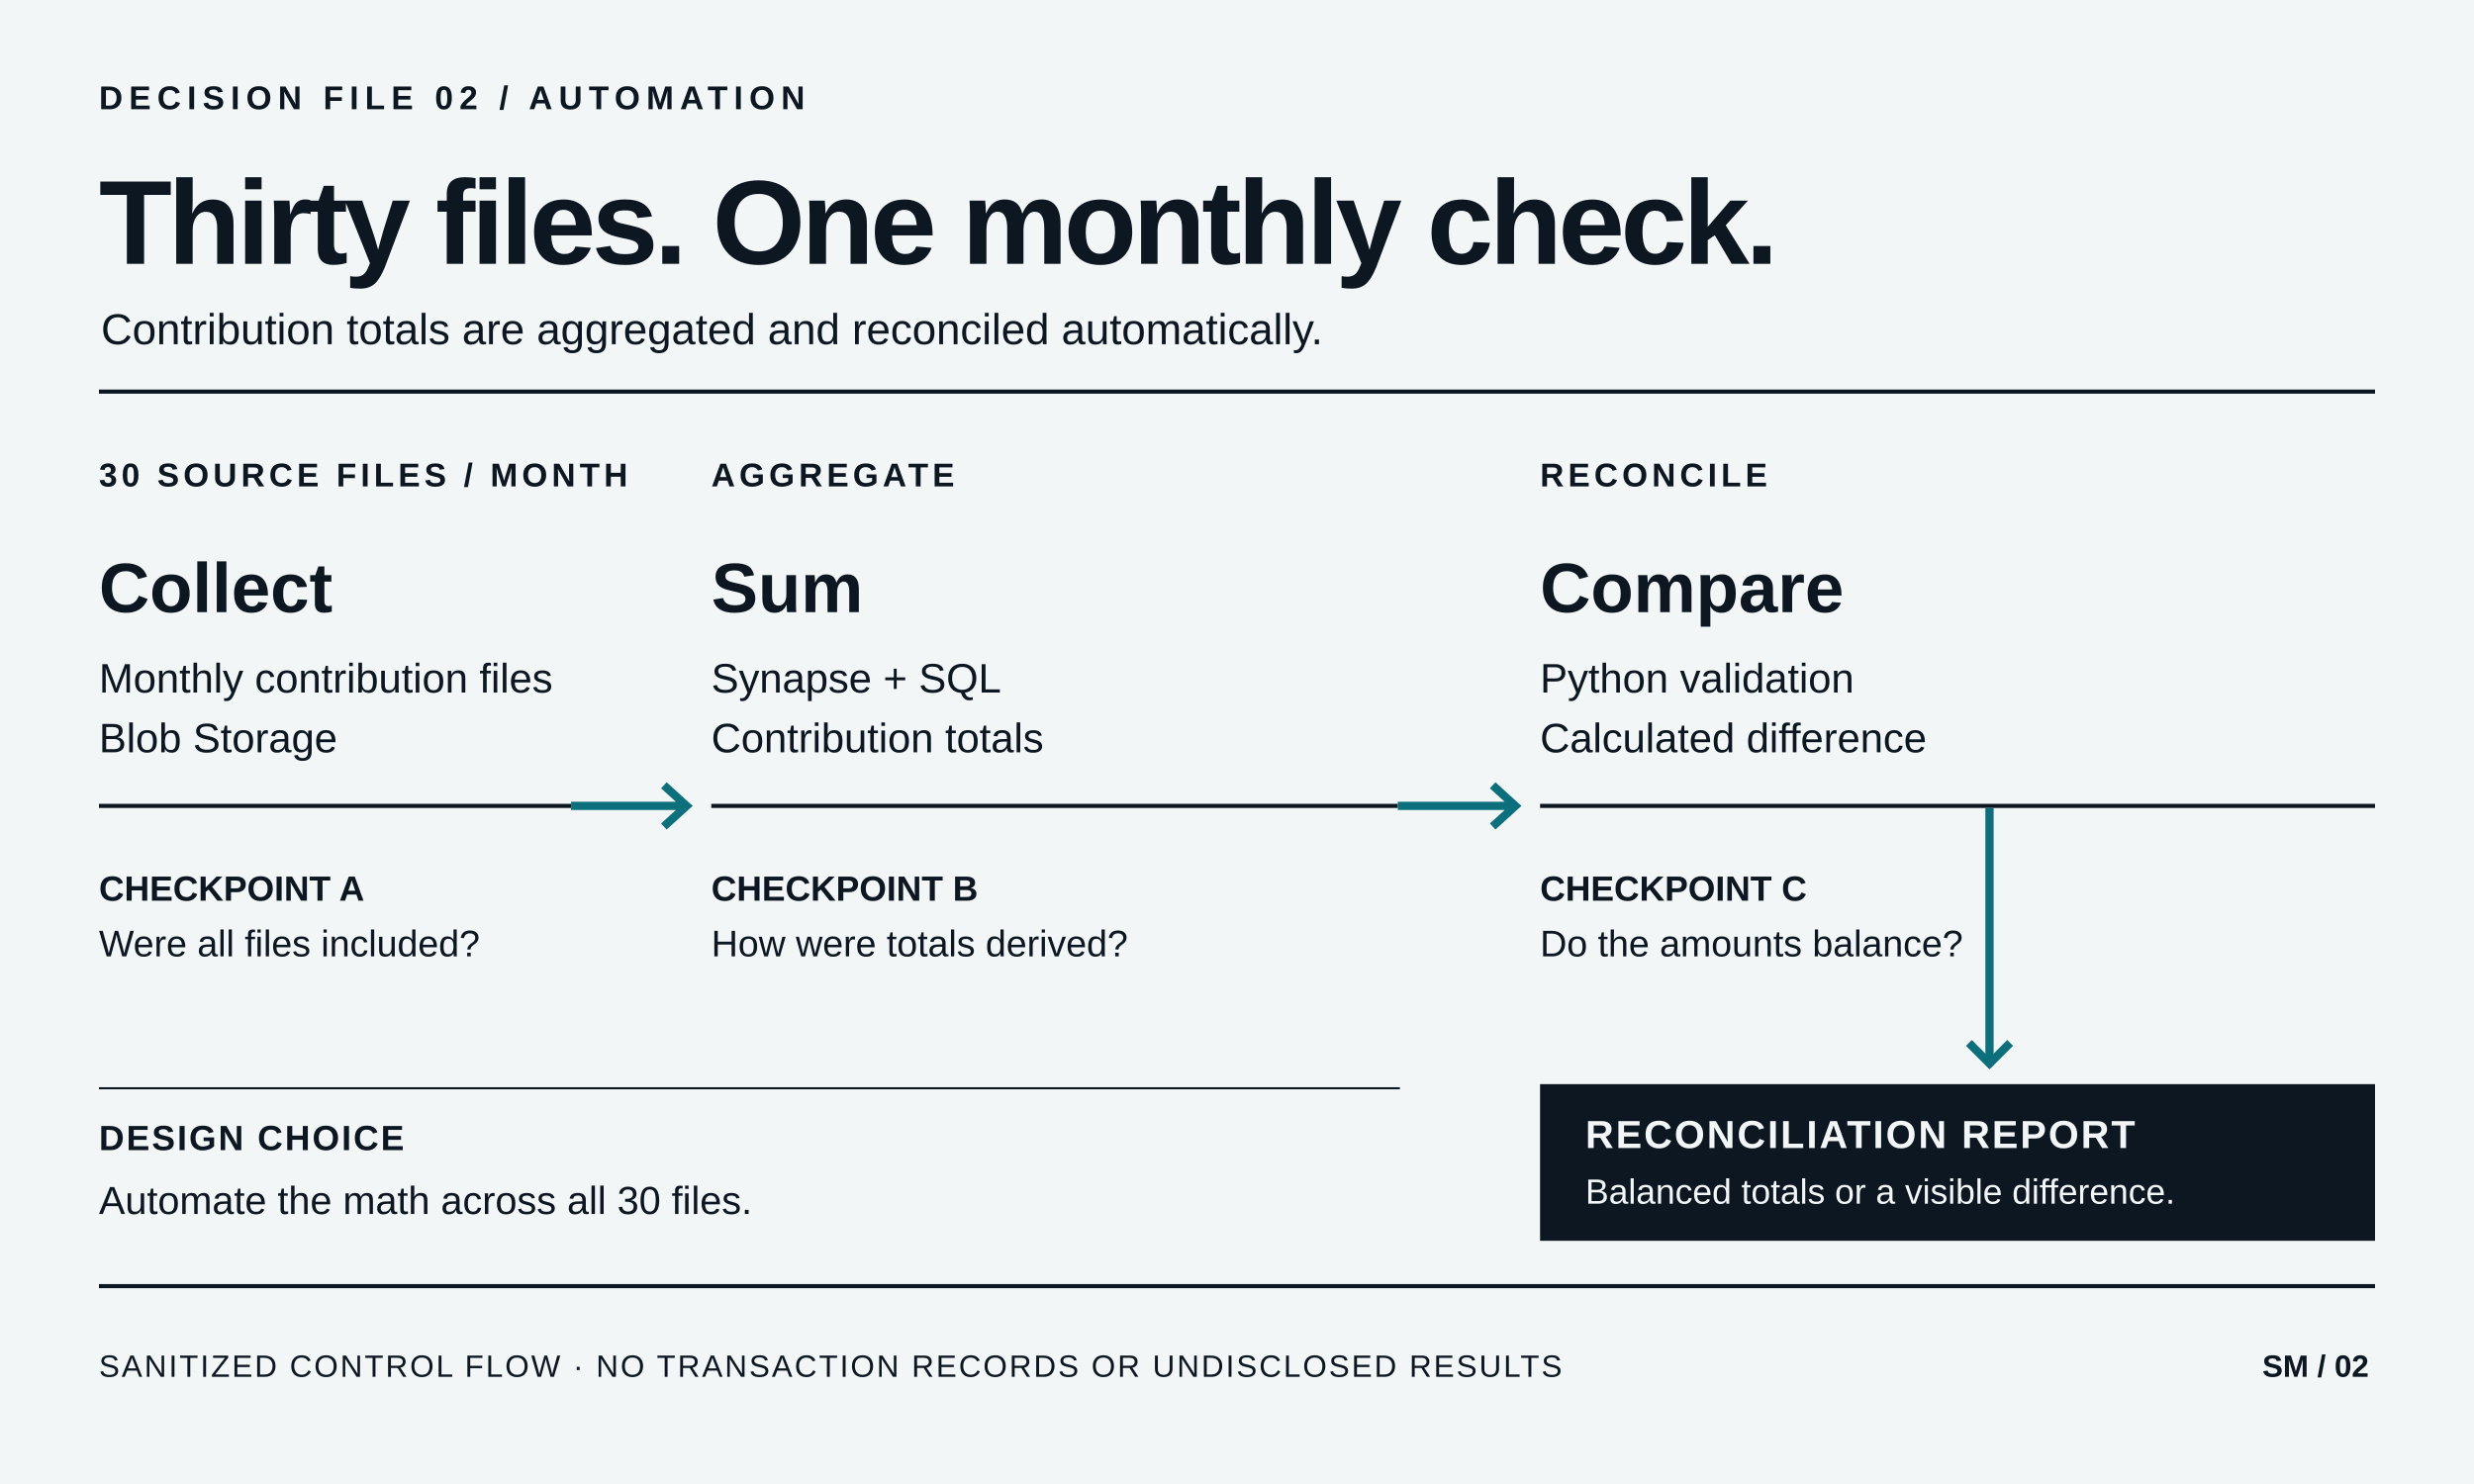
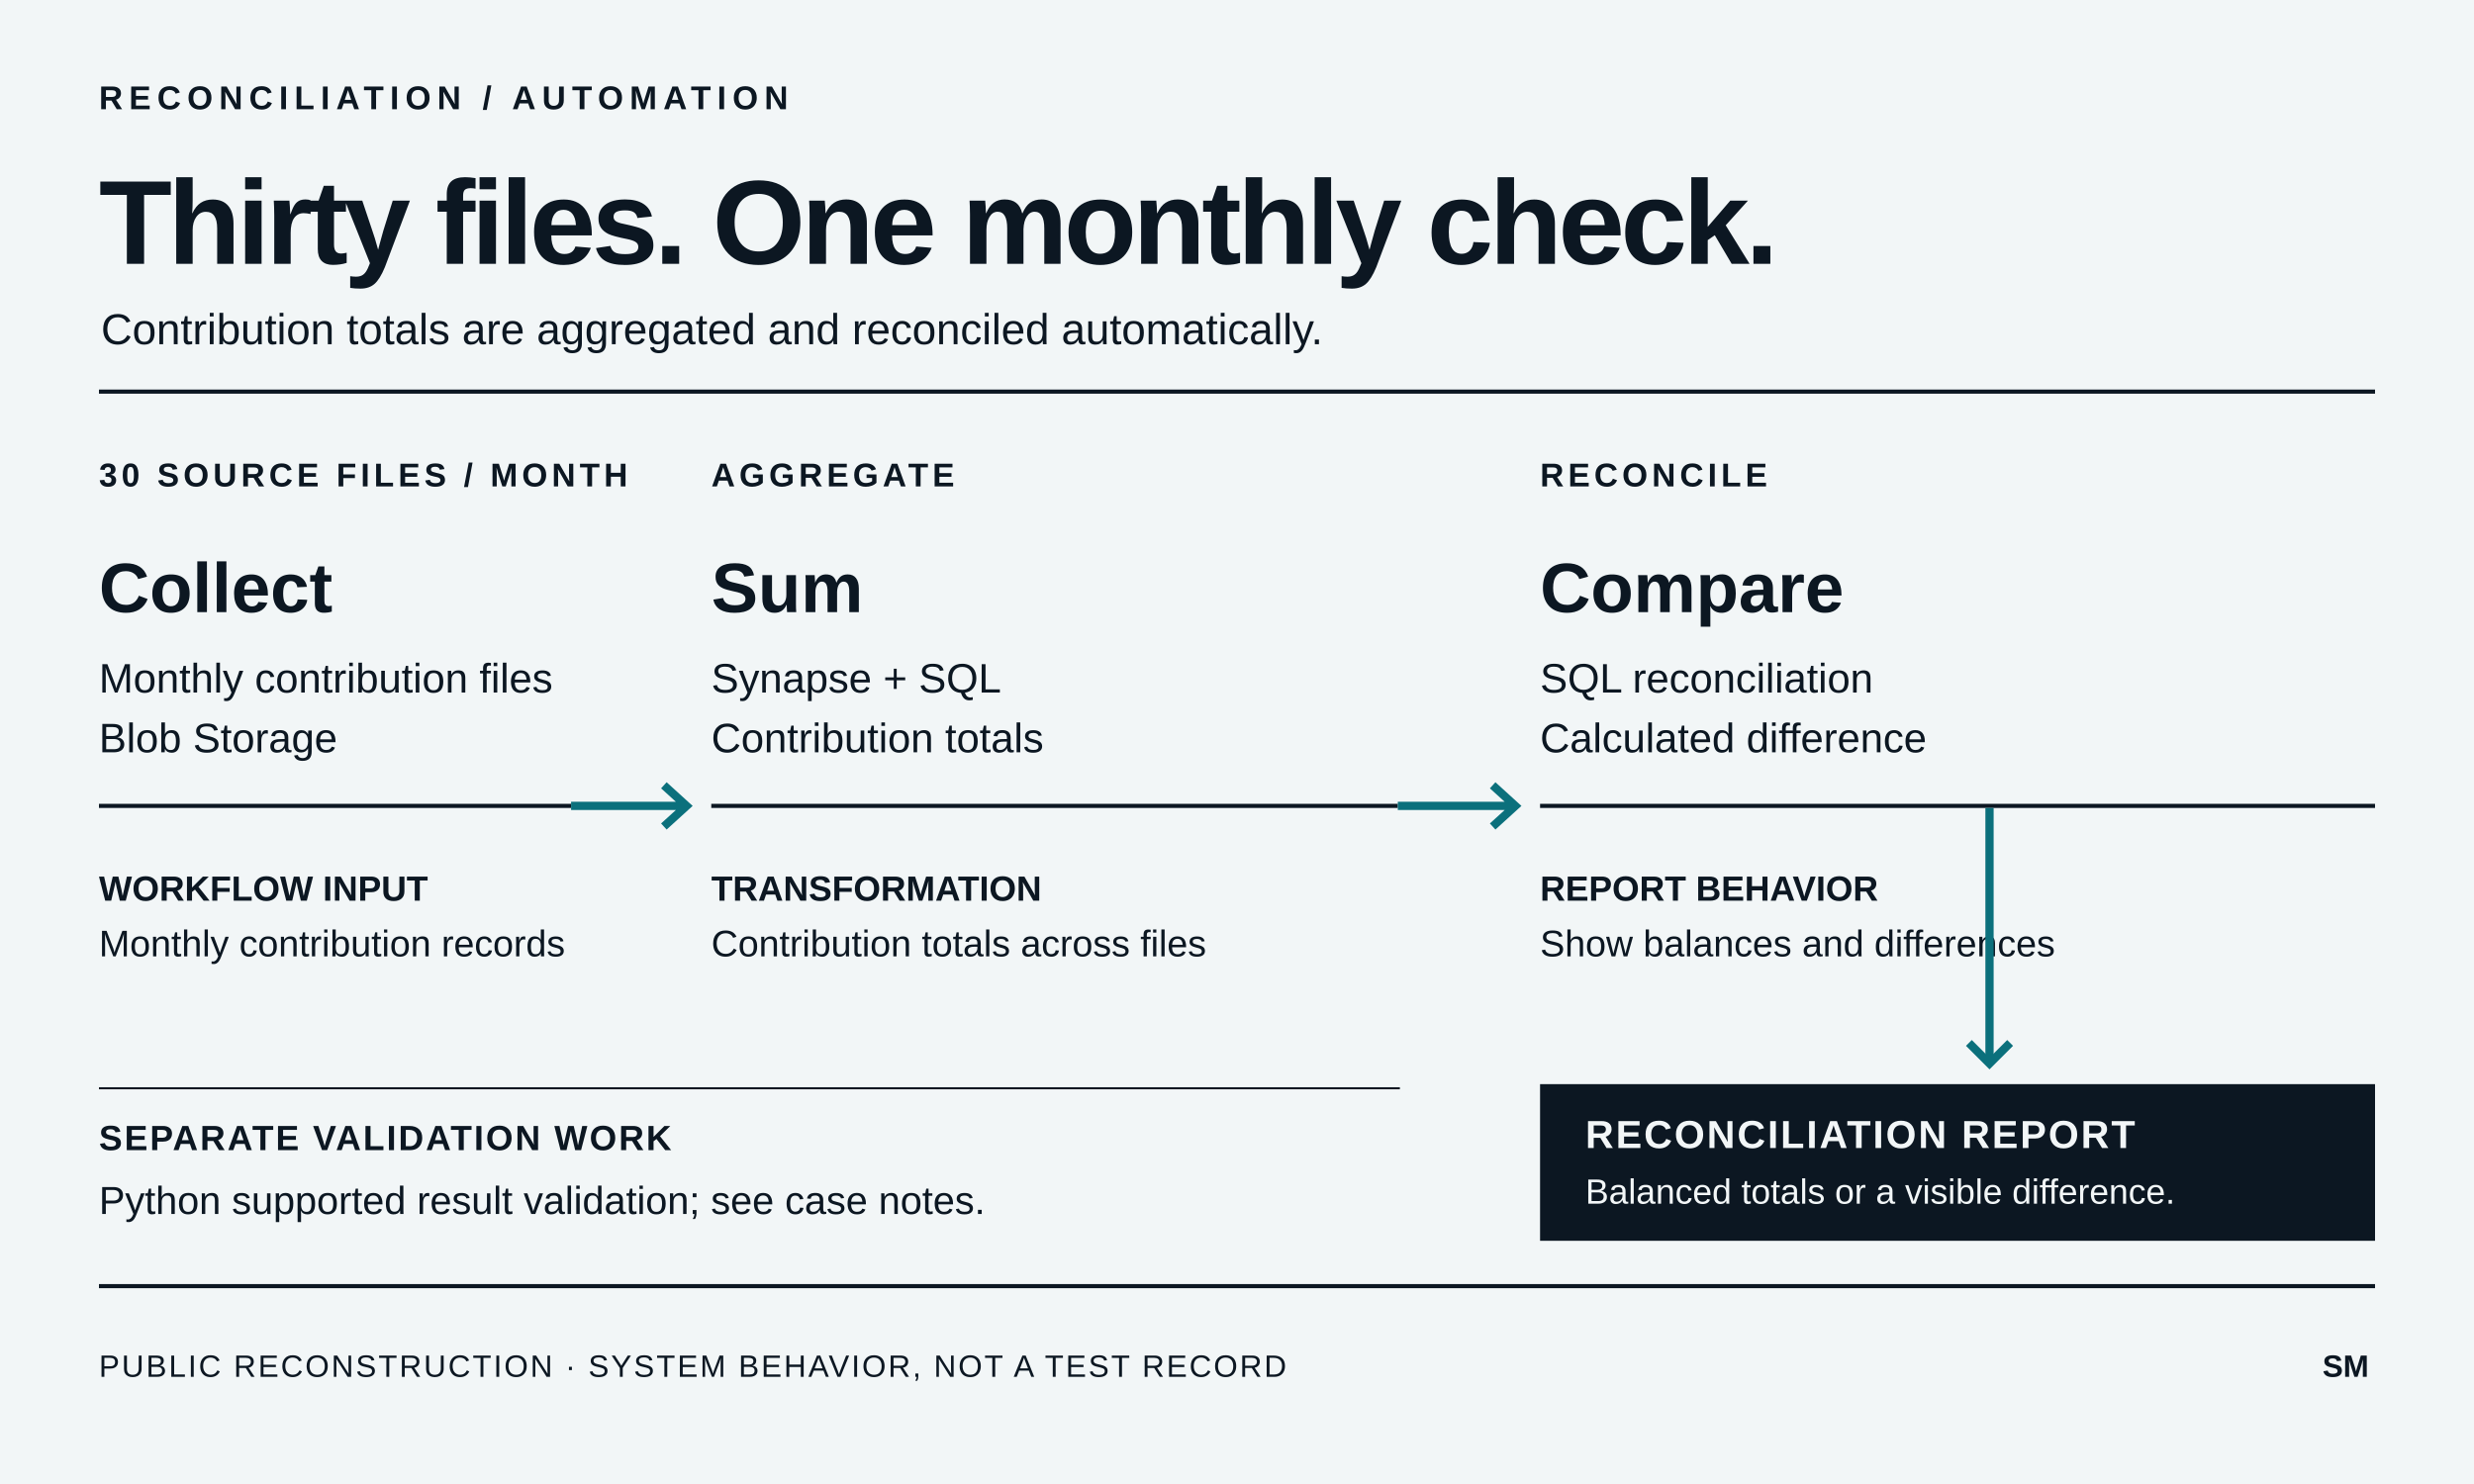
<svg xmlns="http://www.w3.org/2000/svg" viewBox="0 0 1200 720" role="img" aria-labelledby="title description">
  <rect width="1200" height="720" fill="#F2F6F7" />
  <g fill="#0C1722" font-family="Arial, Helvetica, sans-serif">
-     <text x="48" y="53" font-size="16" font-weight="700" letter-spacing="3">DECISION FILE 02 / AUTOMATION</text>
+     <text x="48" y="53" font-size="16" font-weight="700" letter-spacing="3">RECONCILIATION / AUTOMATION</text>
    <text x="48" y="128" font-size="58" font-weight="800" letter-spacing="-2">Thirty files. One monthly check.</text>
    <text x="49" y="167" font-size="21">Contribution totals are aggregated and reconciled automatically.</text>
  </g>
  <path d="M48 190H1152M48 624H1152" stroke="#0C1722" stroke-width="2" />
  <g font-family="Arial, Helvetica, sans-serif" fill="#0C1722">
    <text x="48" y="236" font-size="16" font-weight="700" letter-spacing="2">30 SOURCE FILES / MONTH</text>
    <text x="345" y="236" font-size="16" font-weight="700" letter-spacing="2">AGGREGATE</text>
    <text x="747" y="236" font-size="16" font-weight="700" letter-spacing="2">RECONCILE</text>
    <text x="48" y="297" font-size="34" font-weight="700">Collect</text>
    <text x="48" y="336" font-size="20">Monthly contribution files</text>
    <text x="48" y="365" font-size="20">Blob Storage</text>
    <text x="345" y="297" font-size="34" font-weight="700">Sum</text>
    <text x="345" y="336" font-size="20">Synapse + SQL</text>
    <text x="345" y="365" font-size="20">Contribution totals</text>
    <text x="747" y="297" font-size="34" font-weight="700">Compare</text>
-     <text x="747" y="336" font-size="20">Python validation</text>
+     <text x="747" y="336" font-size="20">SQL reconciliation</text>
    <text x="747" y="365" font-size="20">Calculated difference</text>
  </g>
  <path d="M48 391H277M345 391H678M747 391H1152" stroke="#0C1722" stroke-width="2" />
  <path d="M277 391H333M322 381L333 391L322 401M678 391H735M724 381L735 391L724 401" fill="none" stroke="#0B707C" stroke-width="4" />
  <g fill="#0C1722" font-family="Arial, Helvetica, sans-serif">
-     <text x="48" y="437" font-size="17" font-weight="700">CHECKPOINT A</text>
-     <text x="48" y="464" font-size="18">Were all files included?</text>
-     <text x="345" y="437" font-size="17" font-weight="700">CHECKPOINT B</text>
-     <text x="345" y="464" font-size="18">How were totals derived?</text>
-     <text x="747" y="437" font-size="17" font-weight="700">CHECKPOINT C</text>
-     <text x="747" y="464" font-size="18">Do the amounts balance?</text>
+     <text x="48" y="437" font-size="17" font-weight="700">WORKFLOW INPUT</text>
+     <text x="48" y="464" font-size="18">Monthly contribution records</text>
+     <text x="345" y="437" font-size="17" font-weight="700">TRANSFORMATION</text>
+     <text x="345" y="464" font-size="18">Contribution totals across files</text>
+     <text x="747" y="437" font-size="17" font-weight="700">REPORT BEHAVIOR</text>
+     <text x="747" y="464" font-size="18">Show balances and differences</text>
  </g>
  <path d="M965 392V516" fill="none" stroke="#0B707C" stroke-width="4" />
  <path d="M955 506L965 516L975 506" fill="none" stroke="#0B707C" stroke-width="4" />
  <rect x="747" y="526" width="405" height="76" fill="#0C1722" />
  <g fill="#F2F6F7" font-family="Arial, Helvetica, sans-serif">
    <text x="769" y="557" font-size="19" font-weight="700" letter-spacing="1">RECONCILIATION REPORT</text>
    <text x="769" y="584" font-size="17">Balanced totals or a visible difference.</text>
  </g>
  <path d="M48 528H679" stroke="#0C1722" stroke-width="1" />
  <g fill="#0C1722" font-family="Arial, Helvetica, sans-serif">
-     <text x="48" y="558" font-size="17" font-weight="700" letter-spacing="1">DESIGN CHOICE</text>
-     <text x="48" y="589" font-size="19">Automate the math across all 30 files.</text>
-     <text x="48" y="668" font-size="15" letter-spacing="1">SANITIZED CONTROL FLOW · NO TRANSACTION RECORDS OR UNDISCLOSED RESULTS</text>
-     <text x="1149" y="668" text-anchor="end" font-size="15" font-weight="700">SM / 02</text>
+     <text x="48" y="558" font-size="17" font-weight="700" letter-spacing="1">SEPARATE VALIDATION WORK</text>
+     <text x="48" y="589" font-size="19">Python supported result validation; see case notes.</text>
+     <text x="48" y="668" font-size="15" letter-spacing="1">PUBLIC RECONSTRUCTION · SYSTEM BEHAVIOR, NOT A TEST RECORD</text>
+     <text x="1149" y="668" text-anchor="end" font-size="15" font-weight="700">SM</text>
  </g>
</svg>
